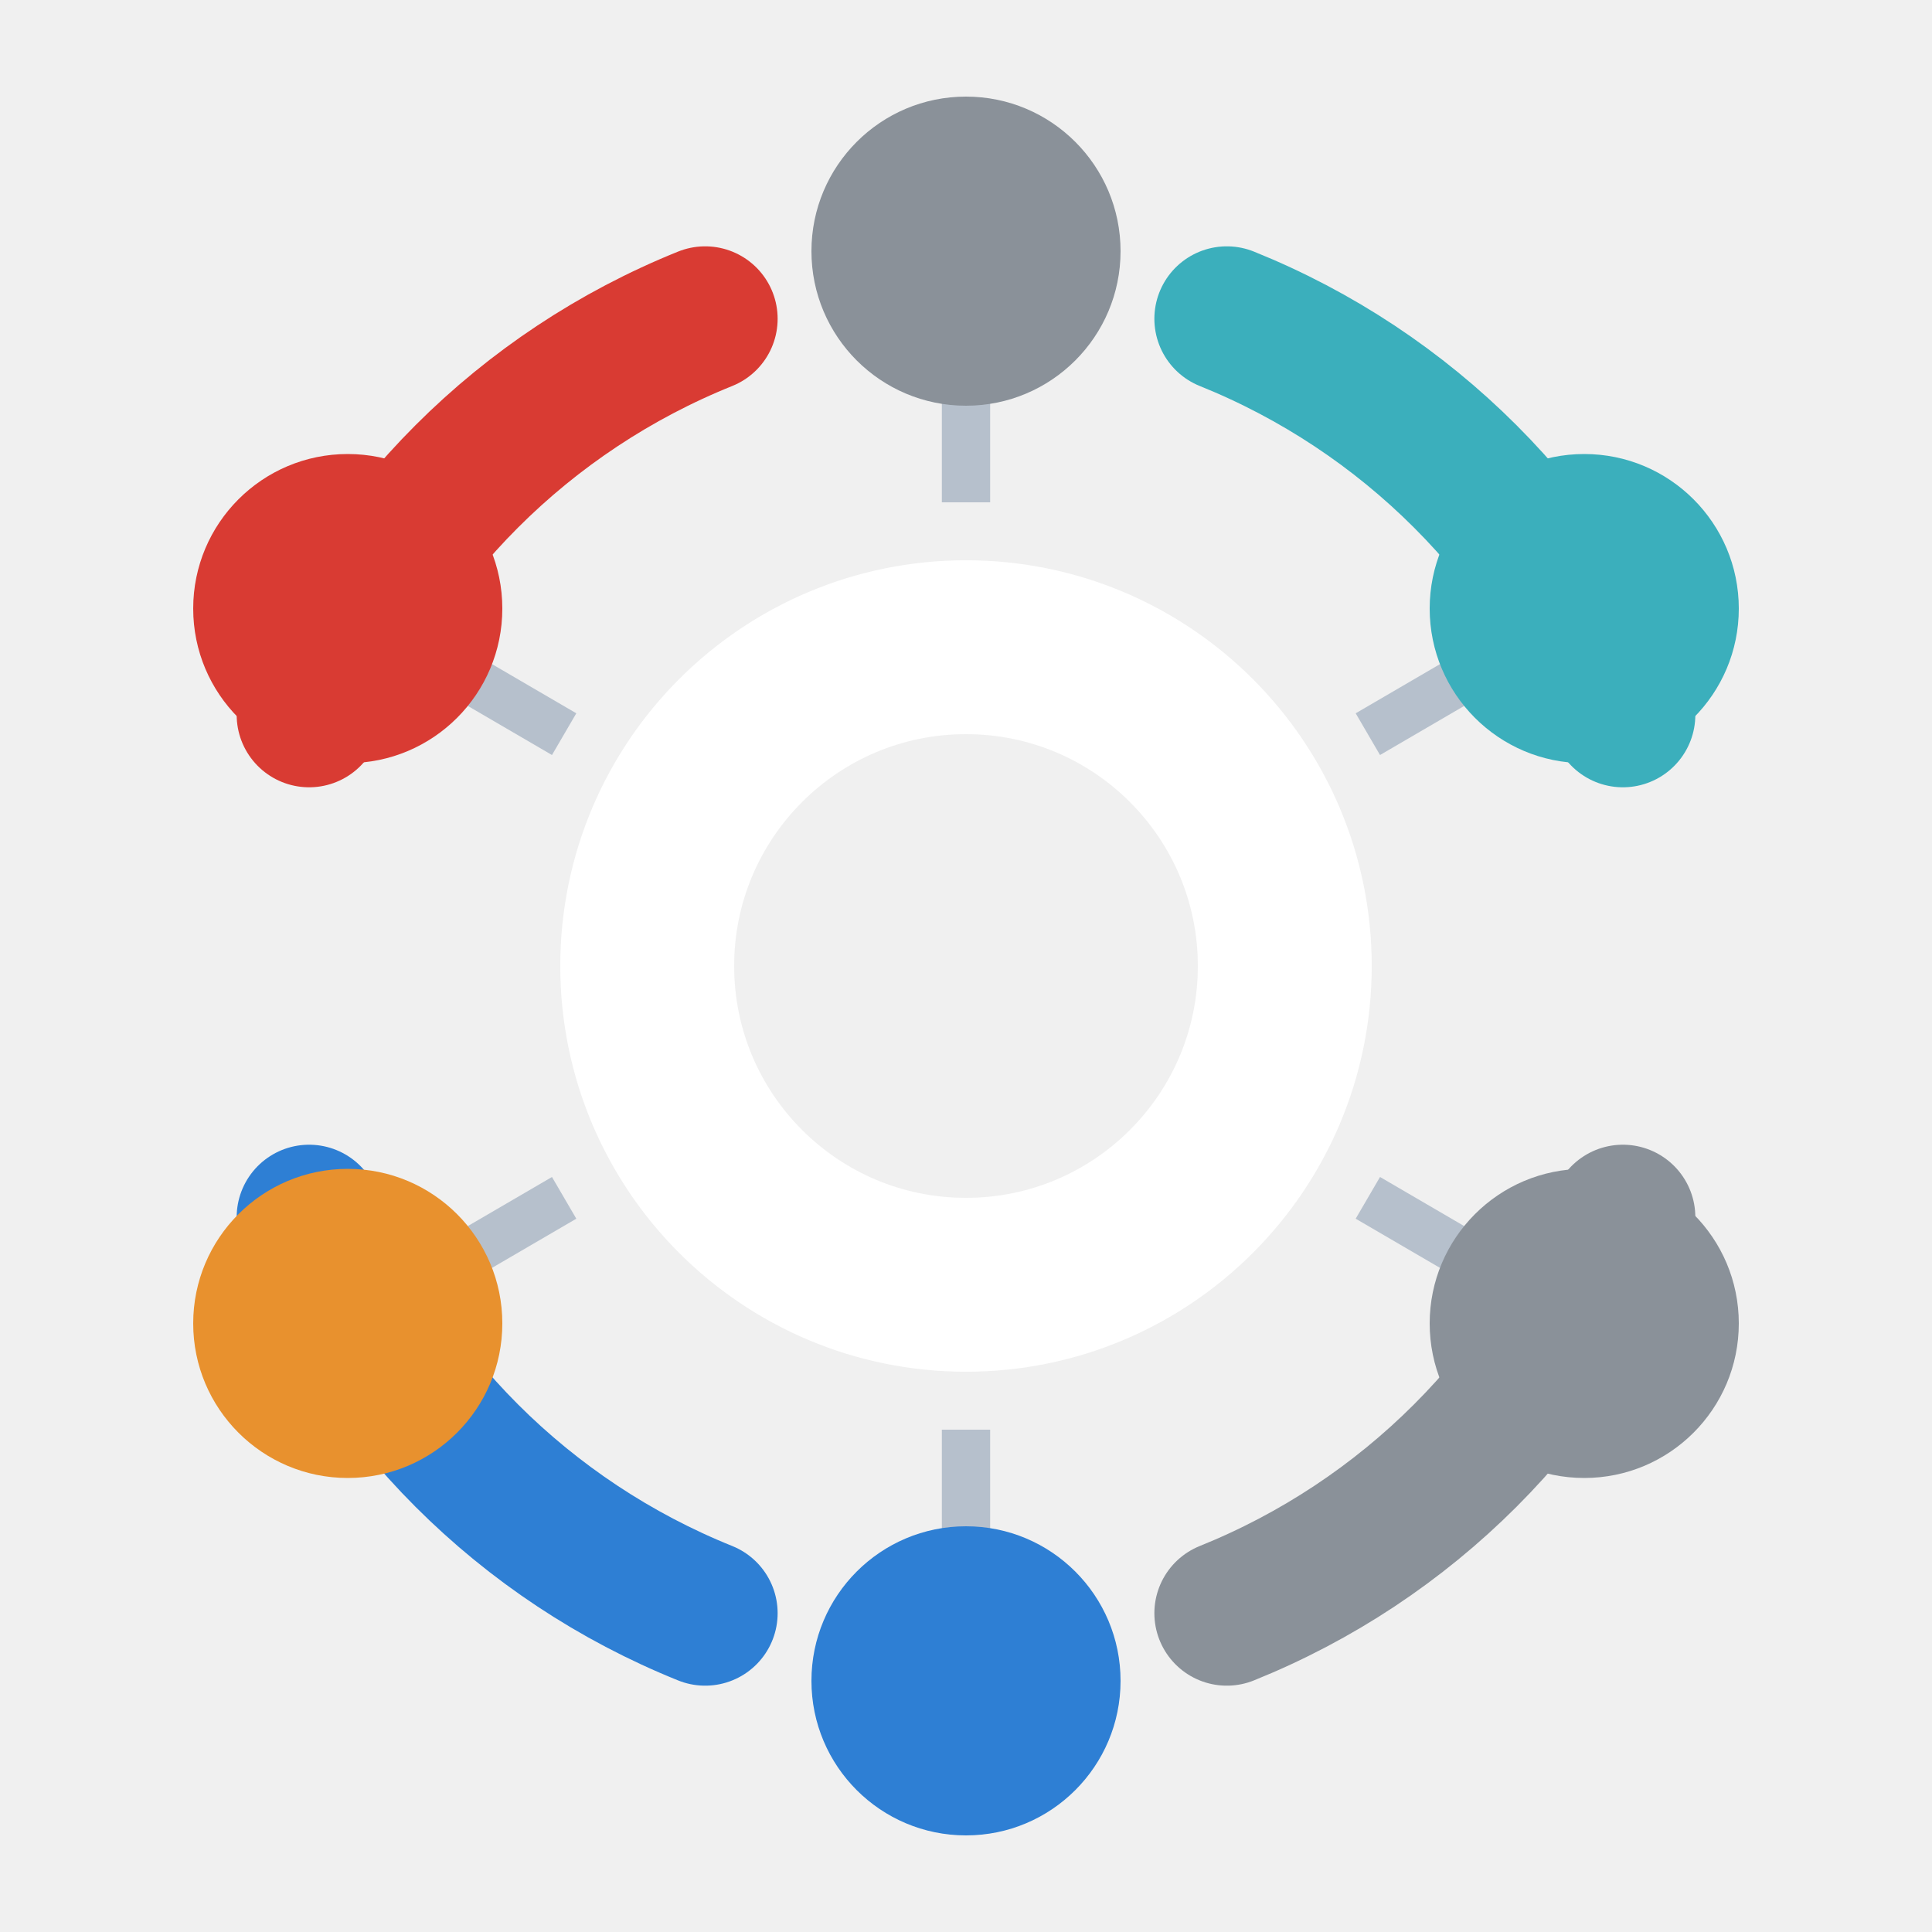
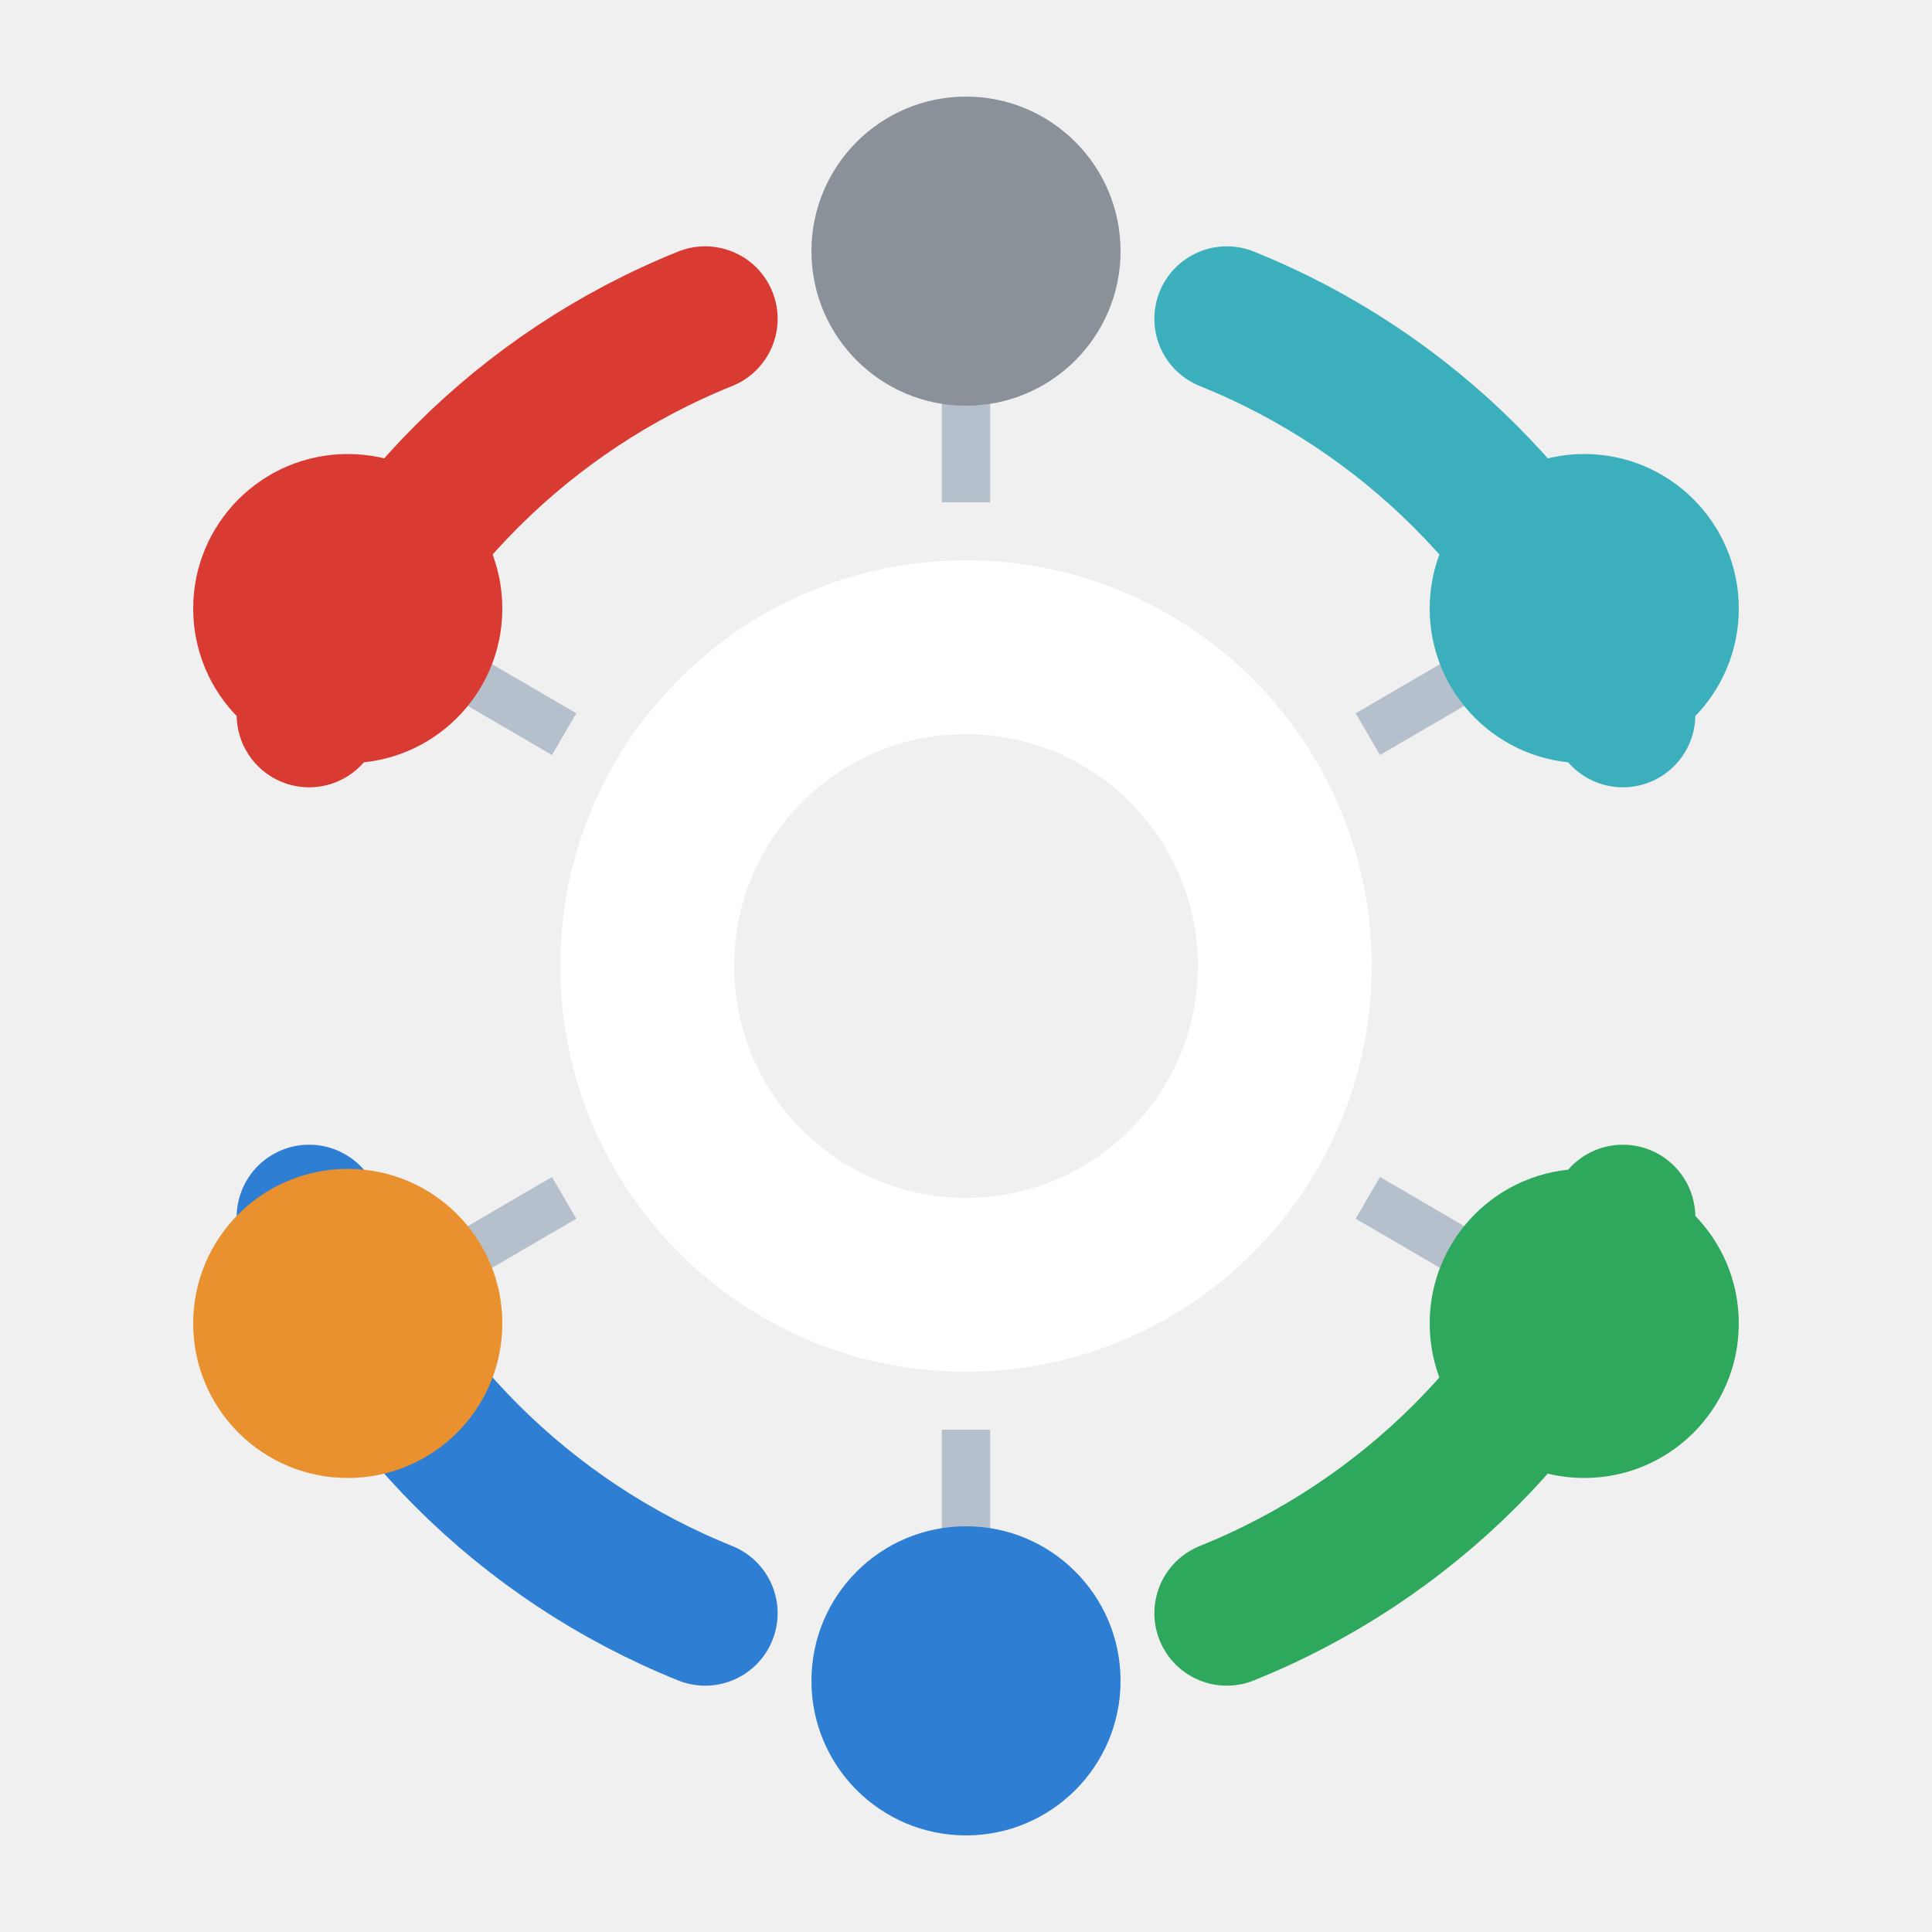
<svg xmlns="http://www.w3.org/2000/svg" viewBox="0 0 100 100" width="100" height="100">
  <g stroke="#8fa0b4" stroke-width="2.5" opacity=".6">
    <line x1="50.0" y1="26.0" x2="50.0" y2="19.0" />
    <line x1="70.8" y1="38.0" x2="76.8" y2="34.5" />
    <line x1="70.8" y1="62.0" x2="76.8" y2="65.5" />
    <line x1="50.0" y1="74.0" x2="50.0" y2="81.0" />
    <line x1="29.2" y1="62.0" x2="23.2" y2="65.5" />
    <line x1="29.2" y1="38.0" x2="23.2" y2="34.5" />
  </g>
  <g fill="none" stroke-width="7.5" stroke-linecap="round">
    <path d="M63.5 16.5 A37 37 0 0 1 84 37" stroke="#3BAFBC" />
-     <path d="M84 63 A37 37 0 0 1 63.5 83.5" stroke="#8A9199" />
+     <path d="M84 63 A37 37 0 0 1 63.5 83.5" stroke="#2EA85C" />
    <path d="M36.5 83.5 A37 37 0 0 1 16 63" stroke="#2E7FD4" />
    <path d="M16 37 A37 37 0 0 1 36.5 16.5" stroke="#D93B33" />
  </g>
  <circle cx="50" cy="13" r="8" fill="#8A9199" />
  <circle cx="82" cy="31.5" r="8" fill="#3BAFBC" />
-   <circle cx="82" cy="68.5" r="8" fill="#8A9199" />
+   <circle cx="82" cy="68.5" r="8" fill="#2EA85C" />
  <circle cx="50" cy="87" r="8" fill="#2E7FD4" />
  <circle cx="18" cy="68.5" r="8" fill="#E8912E" />
  <circle cx="18" cy="31.5" r="8" fill="#D93B33" />
  <circle cx="50" cy="50" r="16.5" fill="none" stroke="#ffffff" stroke-width="9" />
</svg>
